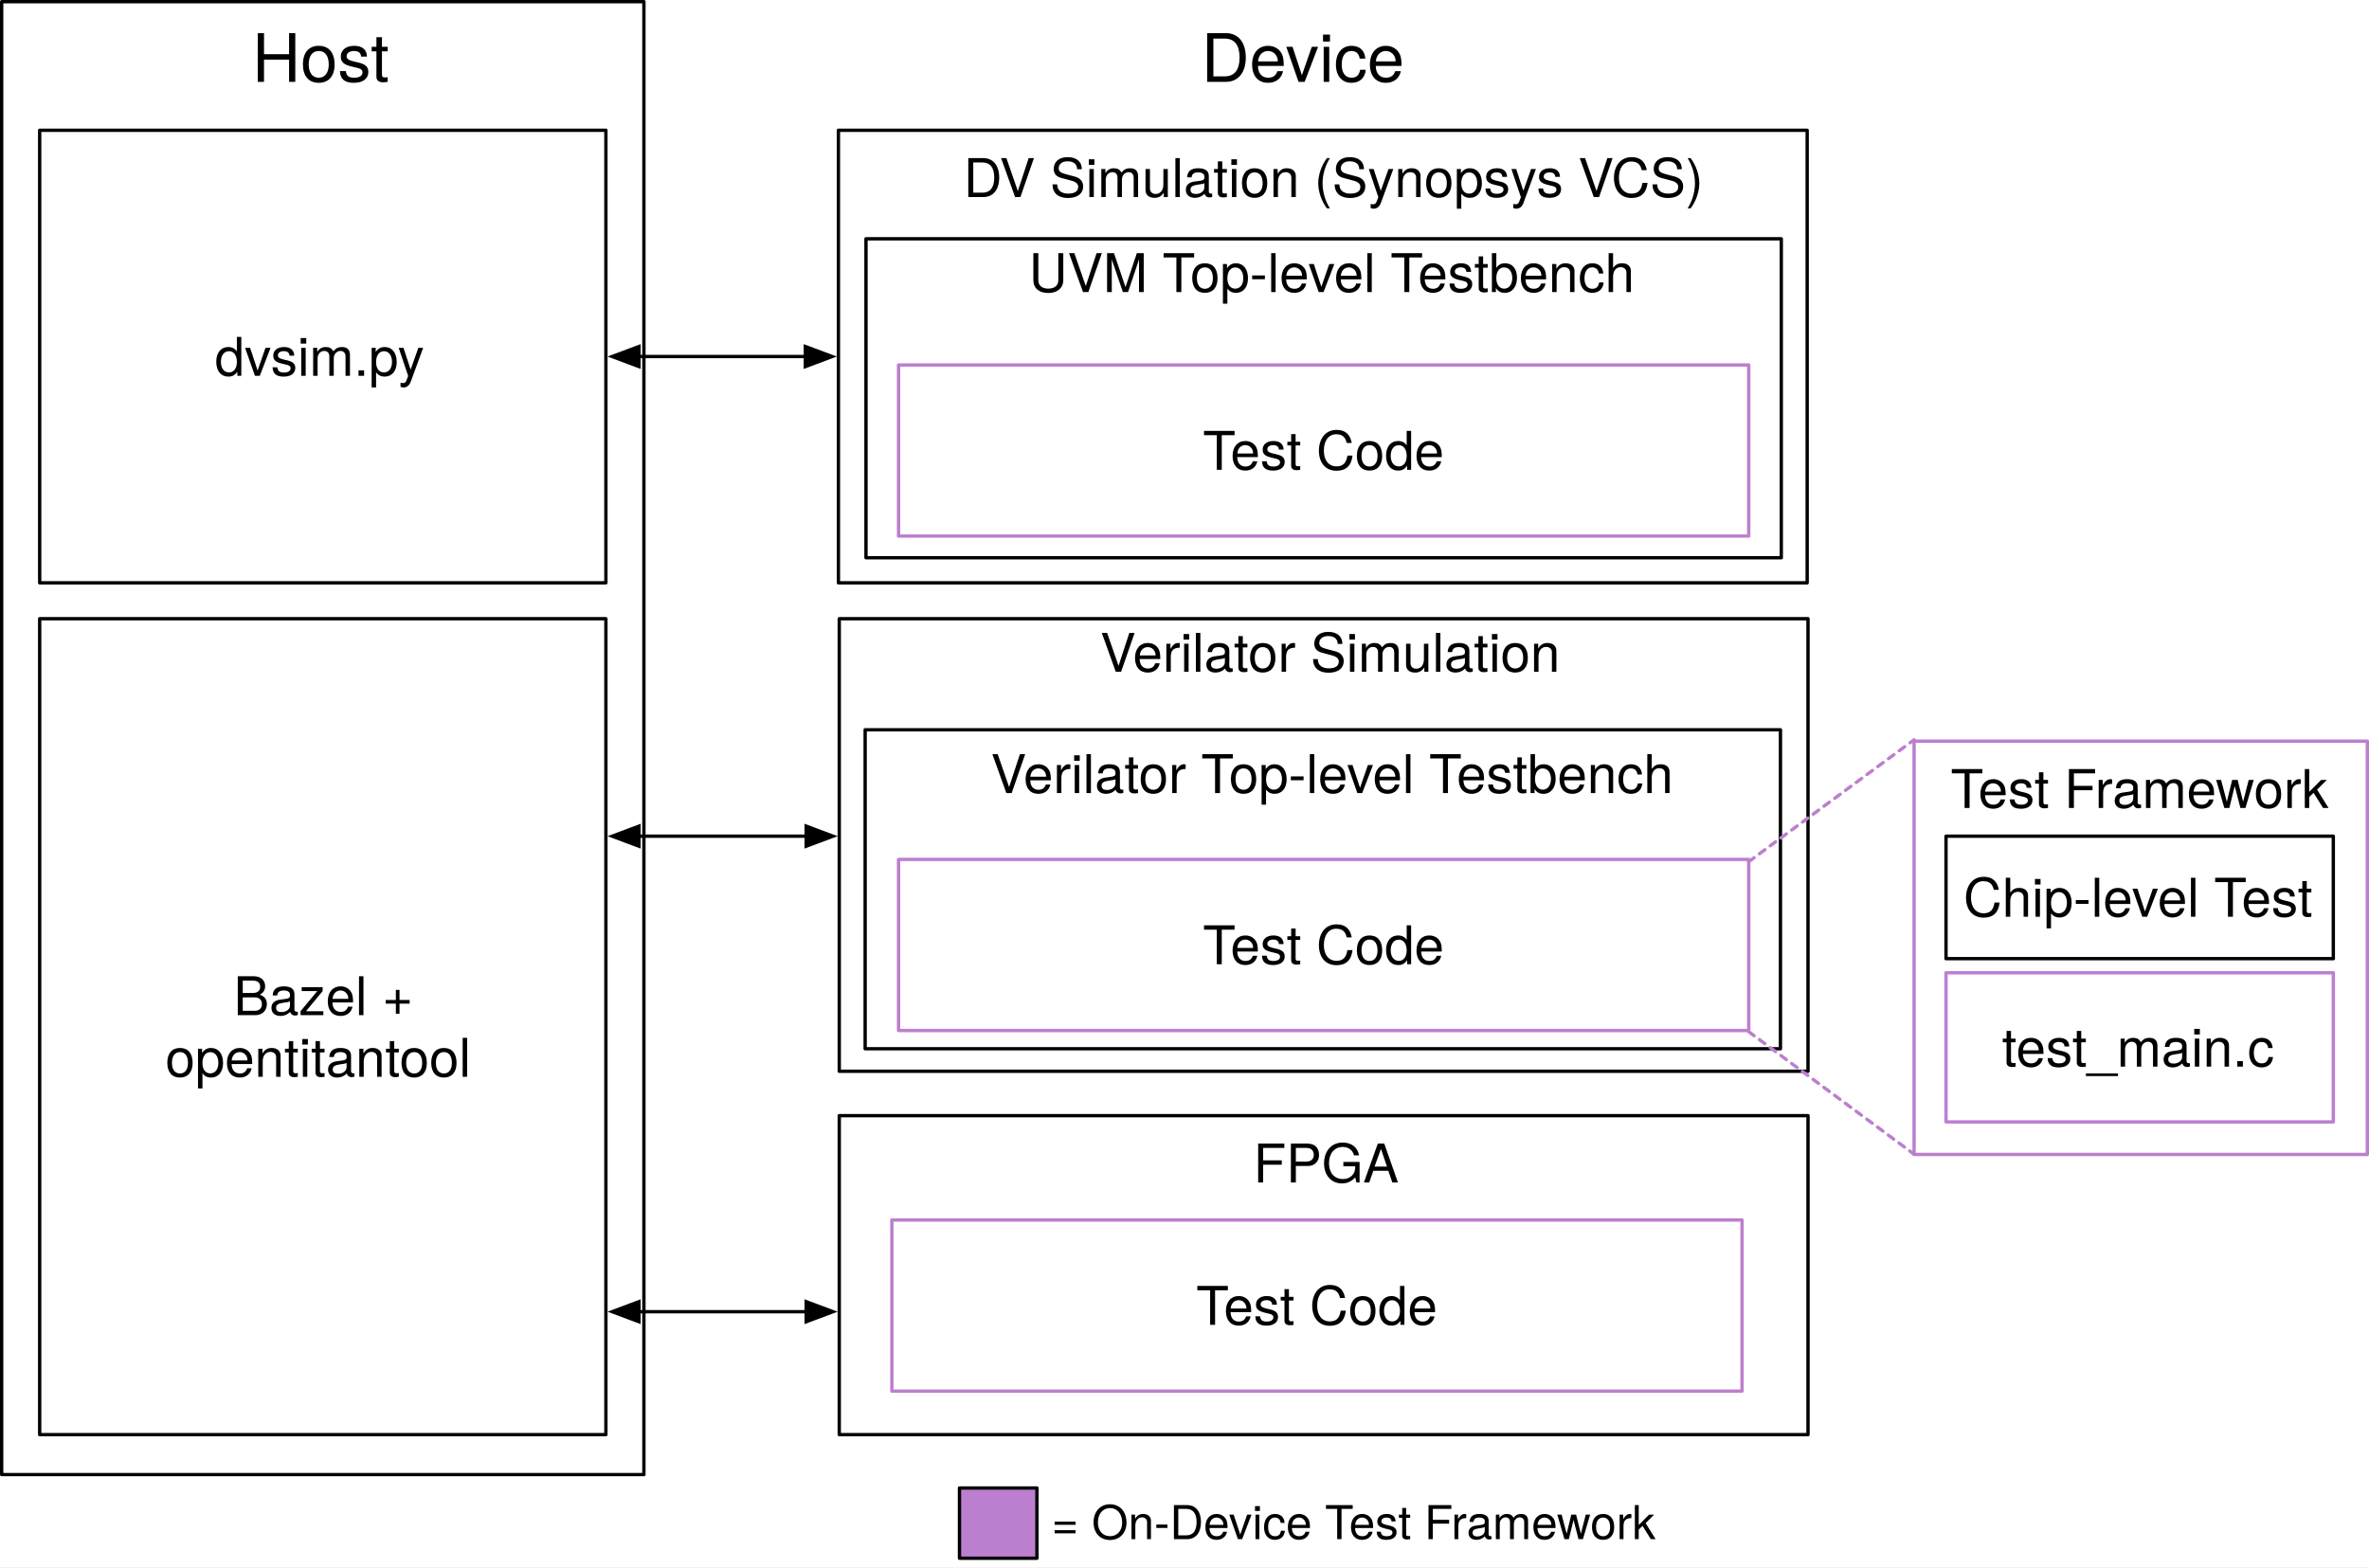
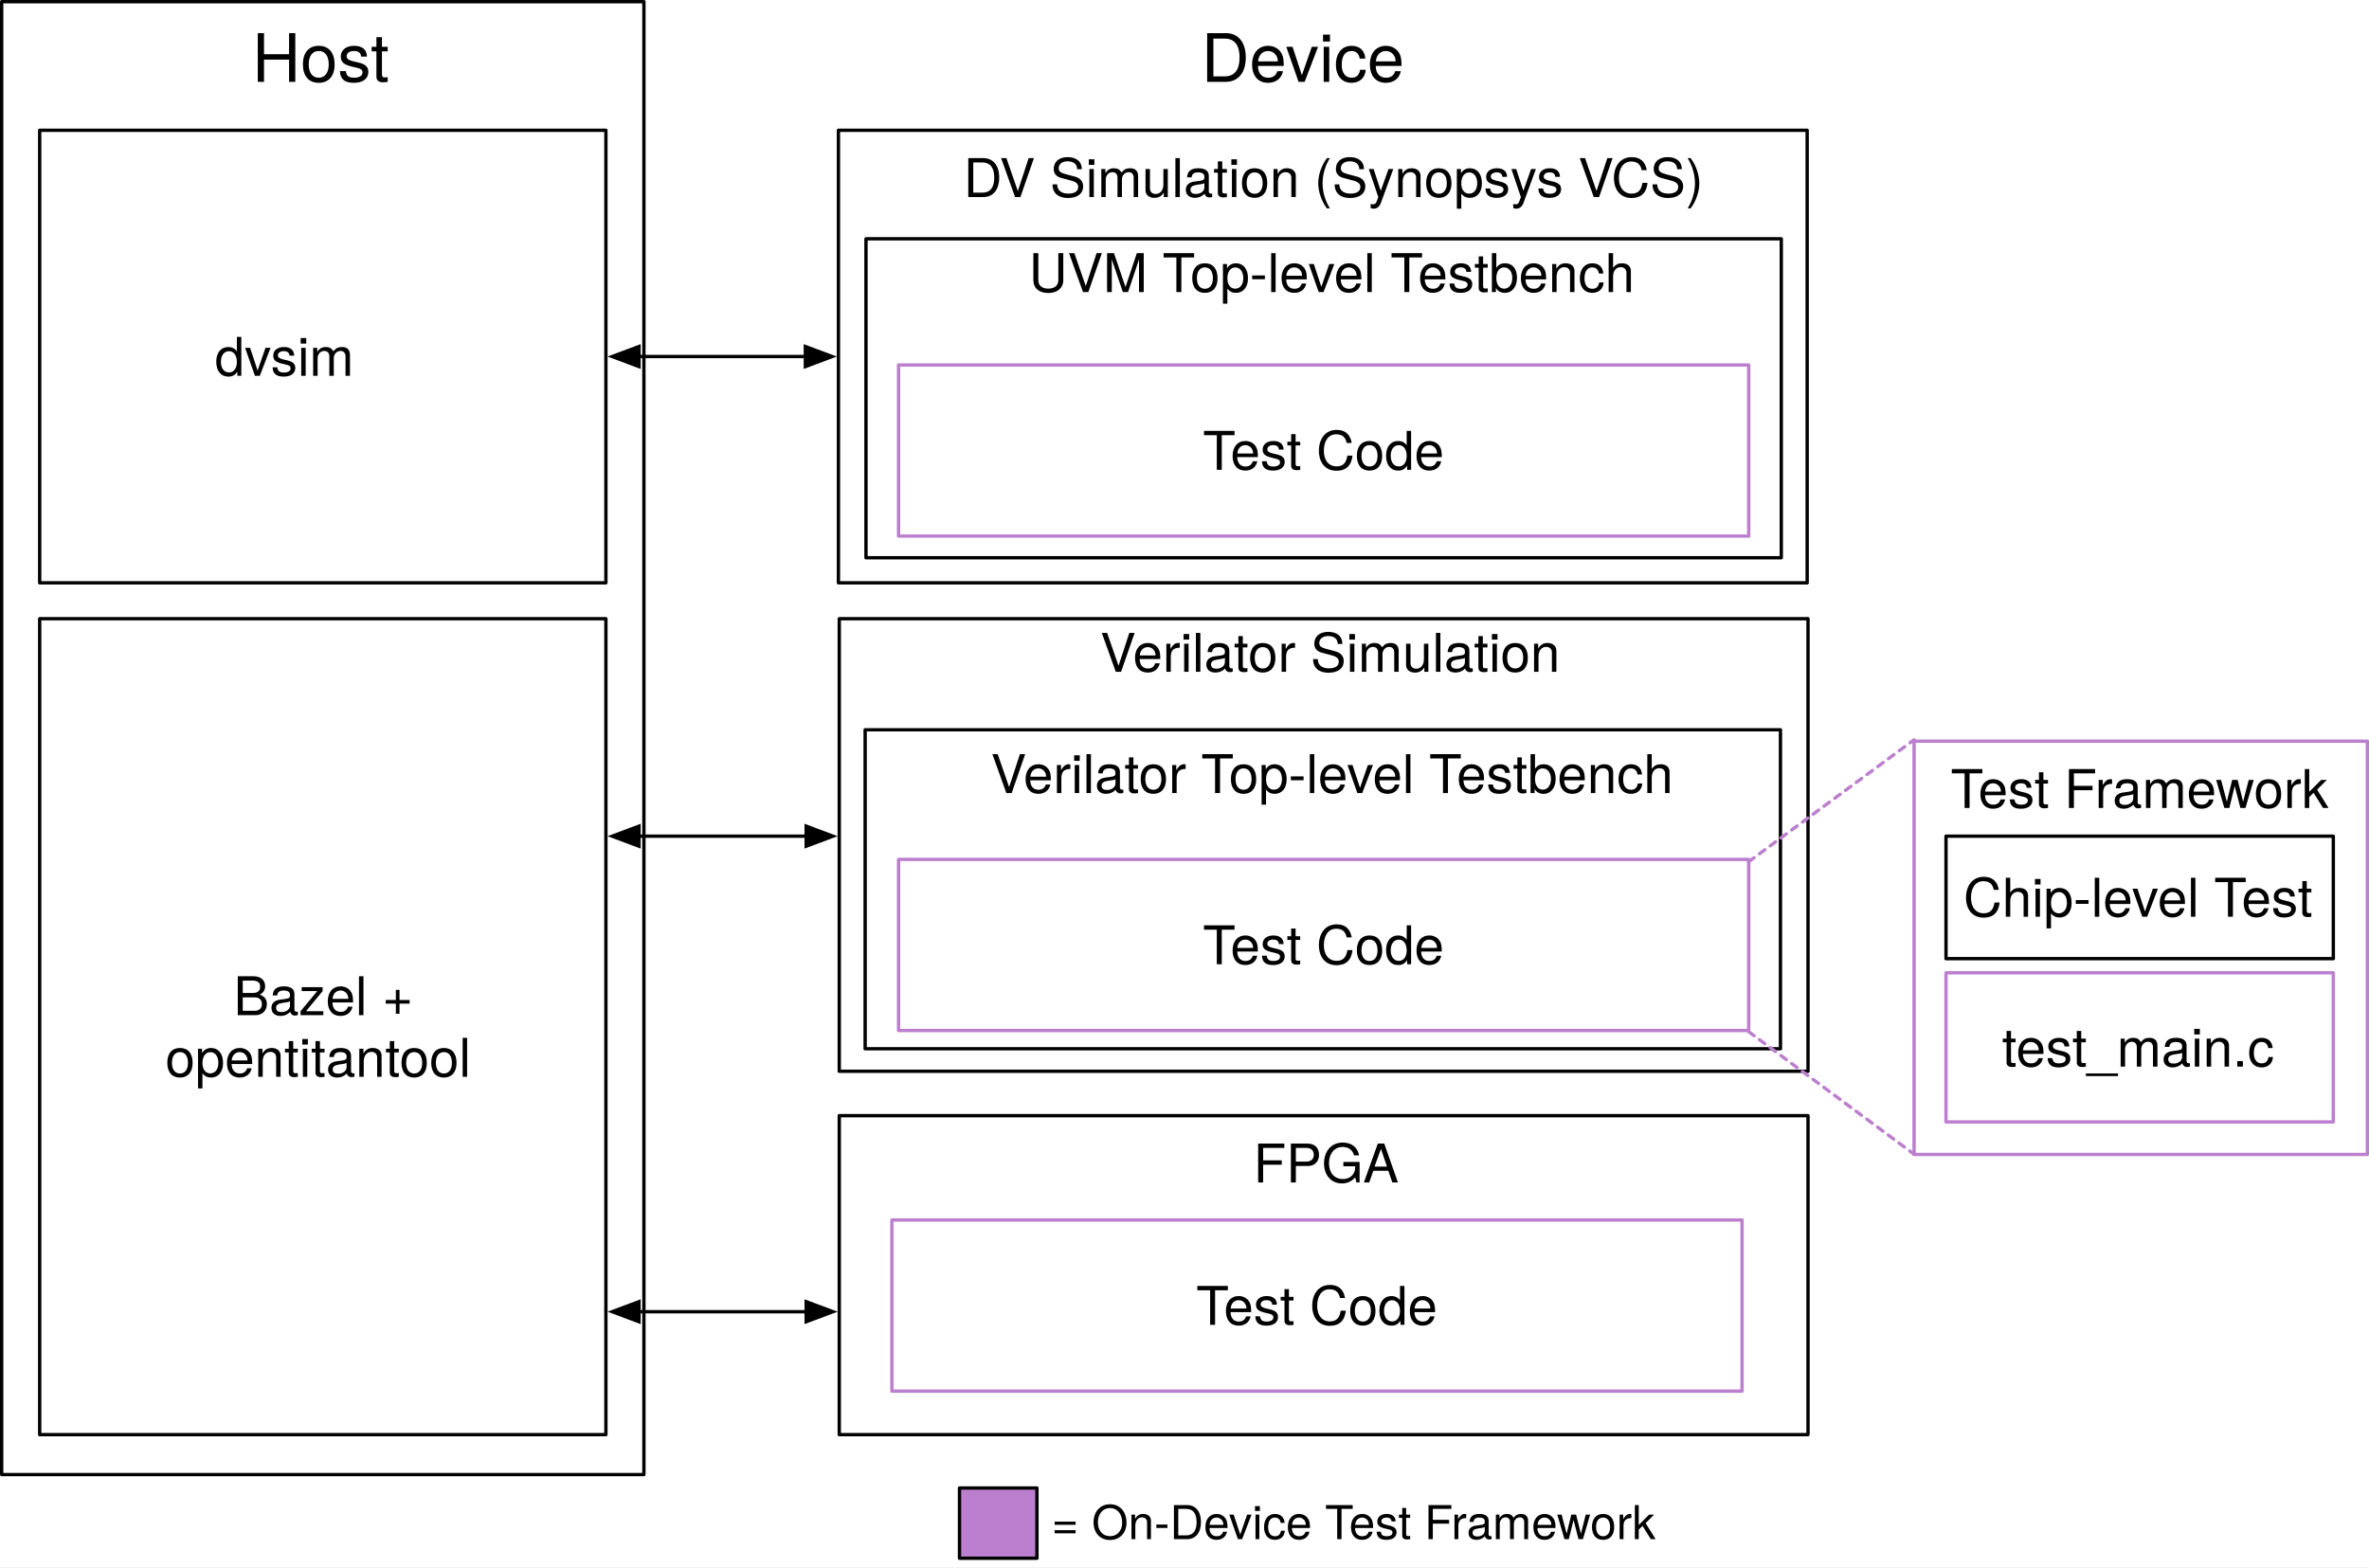
<svg xmlns="http://www.w3.org/2000/svg" version="1.1" viewBox="496.514 203.5 709.169 469.228" width="709.169" height="469.228">
  <defs>
    <marker orient="auto" overflow="visible" markerUnits="strokeWidth" id="FilledArrow_Marker" stroke-linejoin="miter" stroke-miterlimit="10" viewBox="-1 -4 10 8" markerWidth="10" markerHeight="8" color="black">
      <g>
        <path d="M 8 0 L 0 -3 L 0 3 Z" fill="currentColor" stroke="currentColor" stroke-width="1" />
      </g>
    </marker>
    <marker orient="auto" overflow="visible" markerUnits="strokeWidth" id="FilledArrow_Marker_2" stroke-linejoin="miter" stroke-miterlimit="10" viewBox="-9 -4 10 8" markerWidth="10" markerHeight="8" color="black">
      <g>
        <path d="M -8 0 L 0 3 L 0 -3 Z" fill="currentColor" stroke="currentColor" stroke-width="1" />
      </g>
    </marker>
  </defs>
  <g id="Canvas_1" stroke-opacity="1" fill="none" fill-opacity="1" stroke="none" stroke-dasharray="none">
    <rect fill="white" x="496.514" y="203.5" width="709.169" height="469.228" />
    <g id="Canvas_1_Layer_1">
      <g id="Graphic_75">
        <rect x="497.014" y="204" width="192.256" height="441" fill="white" />
        <rect x="497.014" y="204" width="192.256" height="441" stroke="black" stroke-linecap="round" stroke-linejoin="round" stroke-width="1" />
      </g>
      <g id="Graphic_56">
        <rect x="755.75" y="275" width="274" height="95.5" stroke="black" stroke-linecap="round" stroke-linejoin="round" stroke-width="1" />
      </g>
      <g id="Graphic_16">
        <rect x="747.75" y="388.75" width="290" height="135.5" stroke="black" stroke-linecap="round" stroke-linejoin="round" stroke-width="1" />
      </g>
      <g id="Graphic_59">
        <rect x="755.5" y="422" width="274" height="95.5" stroke="black" stroke-linecap="round" stroke-linejoin="round" stroke-width="1" />
      </g>
      <g id="Graphic_31">
        <rect x="1069.5" y="425.411" width="135.684" height="123.744" stroke="#bb7fce" stroke-linecap="round" stroke-linejoin="round" stroke-width="1" />
      </g>
      <g id="Graphic_3">
        <rect x="1079.059" y="494.764" width="115.941" height="44.641" fill="white" />
        <rect x="1079.059" y="494.764" width="115.941" height="44.641" stroke="#bc7fd1" stroke-linecap="round" stroke-linejoin="round" stroke-width="1" />
        <text transform="translate(1084.059 507.8606)" fill="black">
          <tspan font-family="Helvetica Neue" font-size="16" fill="black" x="11.771" y="15">test_main.c</tspan>
        </text>
      </g>
      <g id="Graphic_15">
        <rect x="747.5" y="242.5" width="290" height="135.5" stroke="black" stroke-linecap="round" stroke-linejoin="round" stroke-width="1" />
      </g>
      <g id="Graphic_17">
        <rect x="747.75" y="537.543" width="290" height="95.5" fill="white" />
        <rect x="747.75" y="537.543" width="290" height="95.5" stroke="black" stroke-linecap="round" stroke-linejoin="round" stroke-width="1" />
      </g>
      <g id="Graphic_19">
        <rect x="508.392" y="388.75" width="169.5" height="244.293" fill="white" />
        <rect x="508.392" y="388.75" width="169.5" height="244.293" stroke="black" stroke-linecap="round" stroke-linejoin="round" stroke-width="1" />
        <text transform="translate(513.3925 492.4485)" fill="black">
          <tspan font-family="Helvetica Neue" font-size="16" fill="black" x="53.038" y="15">Bazel + </tspan>
          <tspan font-family="Helvetica Neue" font-size="16" fill="black" x="32.63" y="33.448">opentitantool</tspan>
        </text>
      </g>
      <g id="Graphic_20">
        <rect x="508.392" y="242.5" width="169.5" height="135.5" fill="white" />
        <rect x="508.392" y="242.5" width="169.5" height="135.5" stroke="black" stroke-linecap="round" stroke-linejoin="round" stroke-width="1" />
        <text transform="translate(513.3925 301.026)" fill="black">
-           <tspan font-family="Helvetica Neue" font-size="16" fill="black" x="47.438" y="15">dvsim.py</tspan>
+           <tspan font-family="Helvetica Neue" font-size="16" fill="black" x="47.438" y="15">dvsim</tspan>
        </text>
      </g>
      <g id="Graphic_22">
        <rect x="765.5" y="312.777" width="254.5" height="51.223" stroke="#bc7fce" stroke-linecap="round" stroke-linejoin="round" stroke-width="1" />
        <text transform="translate(770.5 329.1645)" fill="black">
          <tspan font-family="Helvetica Neue" font-size="16" fill="black" x="86.098" y="15">Test Code</tspan>
        </text>
      </g>
      <g id="Graphic_23">
        <text transform="translate(754.75 247.5)" fill="black">
          <tspan font-family="Helvetica Neue" font-size="16" fill="black" x="30.208" y="15">DV Simulation (Synopsys VCS)</tspan>
        </text>
      </g>
      <g id="Graphic_24">
        <text transform="translate(825.854 389.638)" fill="black">
          <tspan font-family="Helvetica Neue" font-size="16" fill="black" x="6252776e-19" y="15">Verilator Simulation</tspan>
        </text>
      </g>
      <g id="Graphic_25">
        <text transform="translate(871.718 542.543)" fill="black">
          <tspan font-family="Helvetica Neue" font-size="16" fill="black" x="0" y="15">FPGA</tspan>
        </text>
      </g>
      <g id="Graphic_32">
        <rect x="765.5" y="460.82" width="254.5" height="51.223" stroke="#bc7fce" stroke-linecap="round" stroke-linejoin="round" stroke-width="1" />
        <text transform="translate(770.5 477.2075)" fill="black">
          <tspan font-family="Helvetica Neue" font-size="16" fill="black" x="86.098" y="15">Test Code</tspan>
        </text>
      </g>
      <g id="Graphic_33">
        <rect x="763.5" y="568.782" width="254.5" height="51.223" stroke="#bc7fce" stroke-linecap="round" stroke-linejoin="round" stroke-width="1" />
        <text transform="translate(768.5 585.1693)" fill="black">
          <tspan font-family="Helvetica Neue" font-size="16" fill="black" x="86.098" y="15">Test Code</tspan>
        </text>
      </g>
      <g id="Graphic_36">
        <text transform="translate(1080.454 430.4111)" fill="black">
          <tspan font-family="Helvetica Neue" font-size="16" fill="black" x="8171241e-19" y="15">Test Framework</tspan>
        </text>
      </g>
      <g id="Line_44">
        <line x1="737.6" y1="310.25" x2="687.793" y2="310.25" marker-end="url(#FilledArrow_Marker)" marker-start="url(#FilledArrow_Marker_2)" stroke="black" stroke-linecap="round" stroke-linejoin="round" stroke-width="1" />
      </g>
      <g id="Line_45">
        <line x1="687.793" y1="453.859" x2="737.85" y2="453.859" marker-end="url(#FilledArrow_Marker)" marker-start="url(#FilledArrow_Marker_2)" stroke="black" stroke-linecap="round" stroke-linejoin="round" stroke-width="1" />
      </g>
      <g id="Graphic_57">
        <text transform="translate(804.498 275.948)" fill="black">
          <tspan font-family="Helvetica Neue" font-size="16" fill="black" x="6252776e-19" y="15">UVM Top-level Testbench</tspan>
        </text>
      </g>
      <g id="Graphic_58">
        <text transform="translate(793.098 425.948)" fill="black">
          <tspan font-family="Helvetica Neue" font-size="16" fill="black" x="2557954e-19" y="15">Verilator Top-level Testbench</tspan>
        </text>
      </g>
      <g id="Graphic_64">
        <text transform="translate(856.102 209)" fill="black">
          <tspan font-family="Helvetica Neue" font-size="20" fill="black" x="7958079e-19" y="19">Device</tspan>
        </text>
      </g>
      <g id="Line_68">
        <line x1="687.793" y1="596.23" x2="737.85" y2="596.23" marker-end="url(#FilledArrow_Marker)" marker-start="url(#FilledArrow_Marker_2)" stroke="black" stroke-linecap="round" stroke-linejoin="round" stroke-width="1" />
      </g>
      <g id="Line_71">
        <line x1="1020" y1="461.488" x2="1069.5" y2="425" stroke="#bb7fce" stroke-linecap="round" stroke-linejoin="round" stroke-dasharray="2.0,2.0" stroke-width="1" />
      </g>
      <g id="Line_72">
        <line x1="1020" y1="512.402" x2="1069.5" y2="549.075" stroke="#bb7fce" stroke-linecap="round" stroke-linejoin="round" stroke-dasharray="2.0,2.0" stroke-width="1" />
      </g>
      <g id="Graphic_77">
        <rect x="1079.059" y="453.859" width="115.941" height="36.673" fill="white" />
        <rect x="1079.059" y="453.859" width="115.941" height="36.673" stroke="black" stroke-linecap="round" stroke-linejoin="round" stroke-width="1" />
        <text transform="translate(1084.059 462.9715)" fill="black">
          <tspan font-family="Helvetica Neue" font-size="16" fill="black" x=".227" y="15">Chip-level Test</tspan>
        </text>
      </g>
      <g id="Graphic_66">
        <text transform="translate(572.0325 209)" fill="black">
          <tspan font-family="Helvetica Neue" font-size="20" fill="black" x="58264504e-20" y="19">Host</tspan>
        </text>
      </g>
      <g id="Graphic_111">
        <rect x="783.739" y="649.024" width="23.184" height="21.016" fill="#bc7fcf" />
        <rect x="783.739" y="649.024" width="23.184" height="21.016" stroke="black" stroke-linecap="round" stroke-linejoin="round" stroke-width="1" />
      </g>
      <g id="Graphic_110">
        <text transform="translate(811.279 651.336)" fill="black">
          <tspan font-family="Helvetica Neue" font-size="14" fill="black" x="9947598e-20" y="13">= On-Device Test Framework</tspan>
        </text>
      </g>
    </g>
  </g>
</svg>
